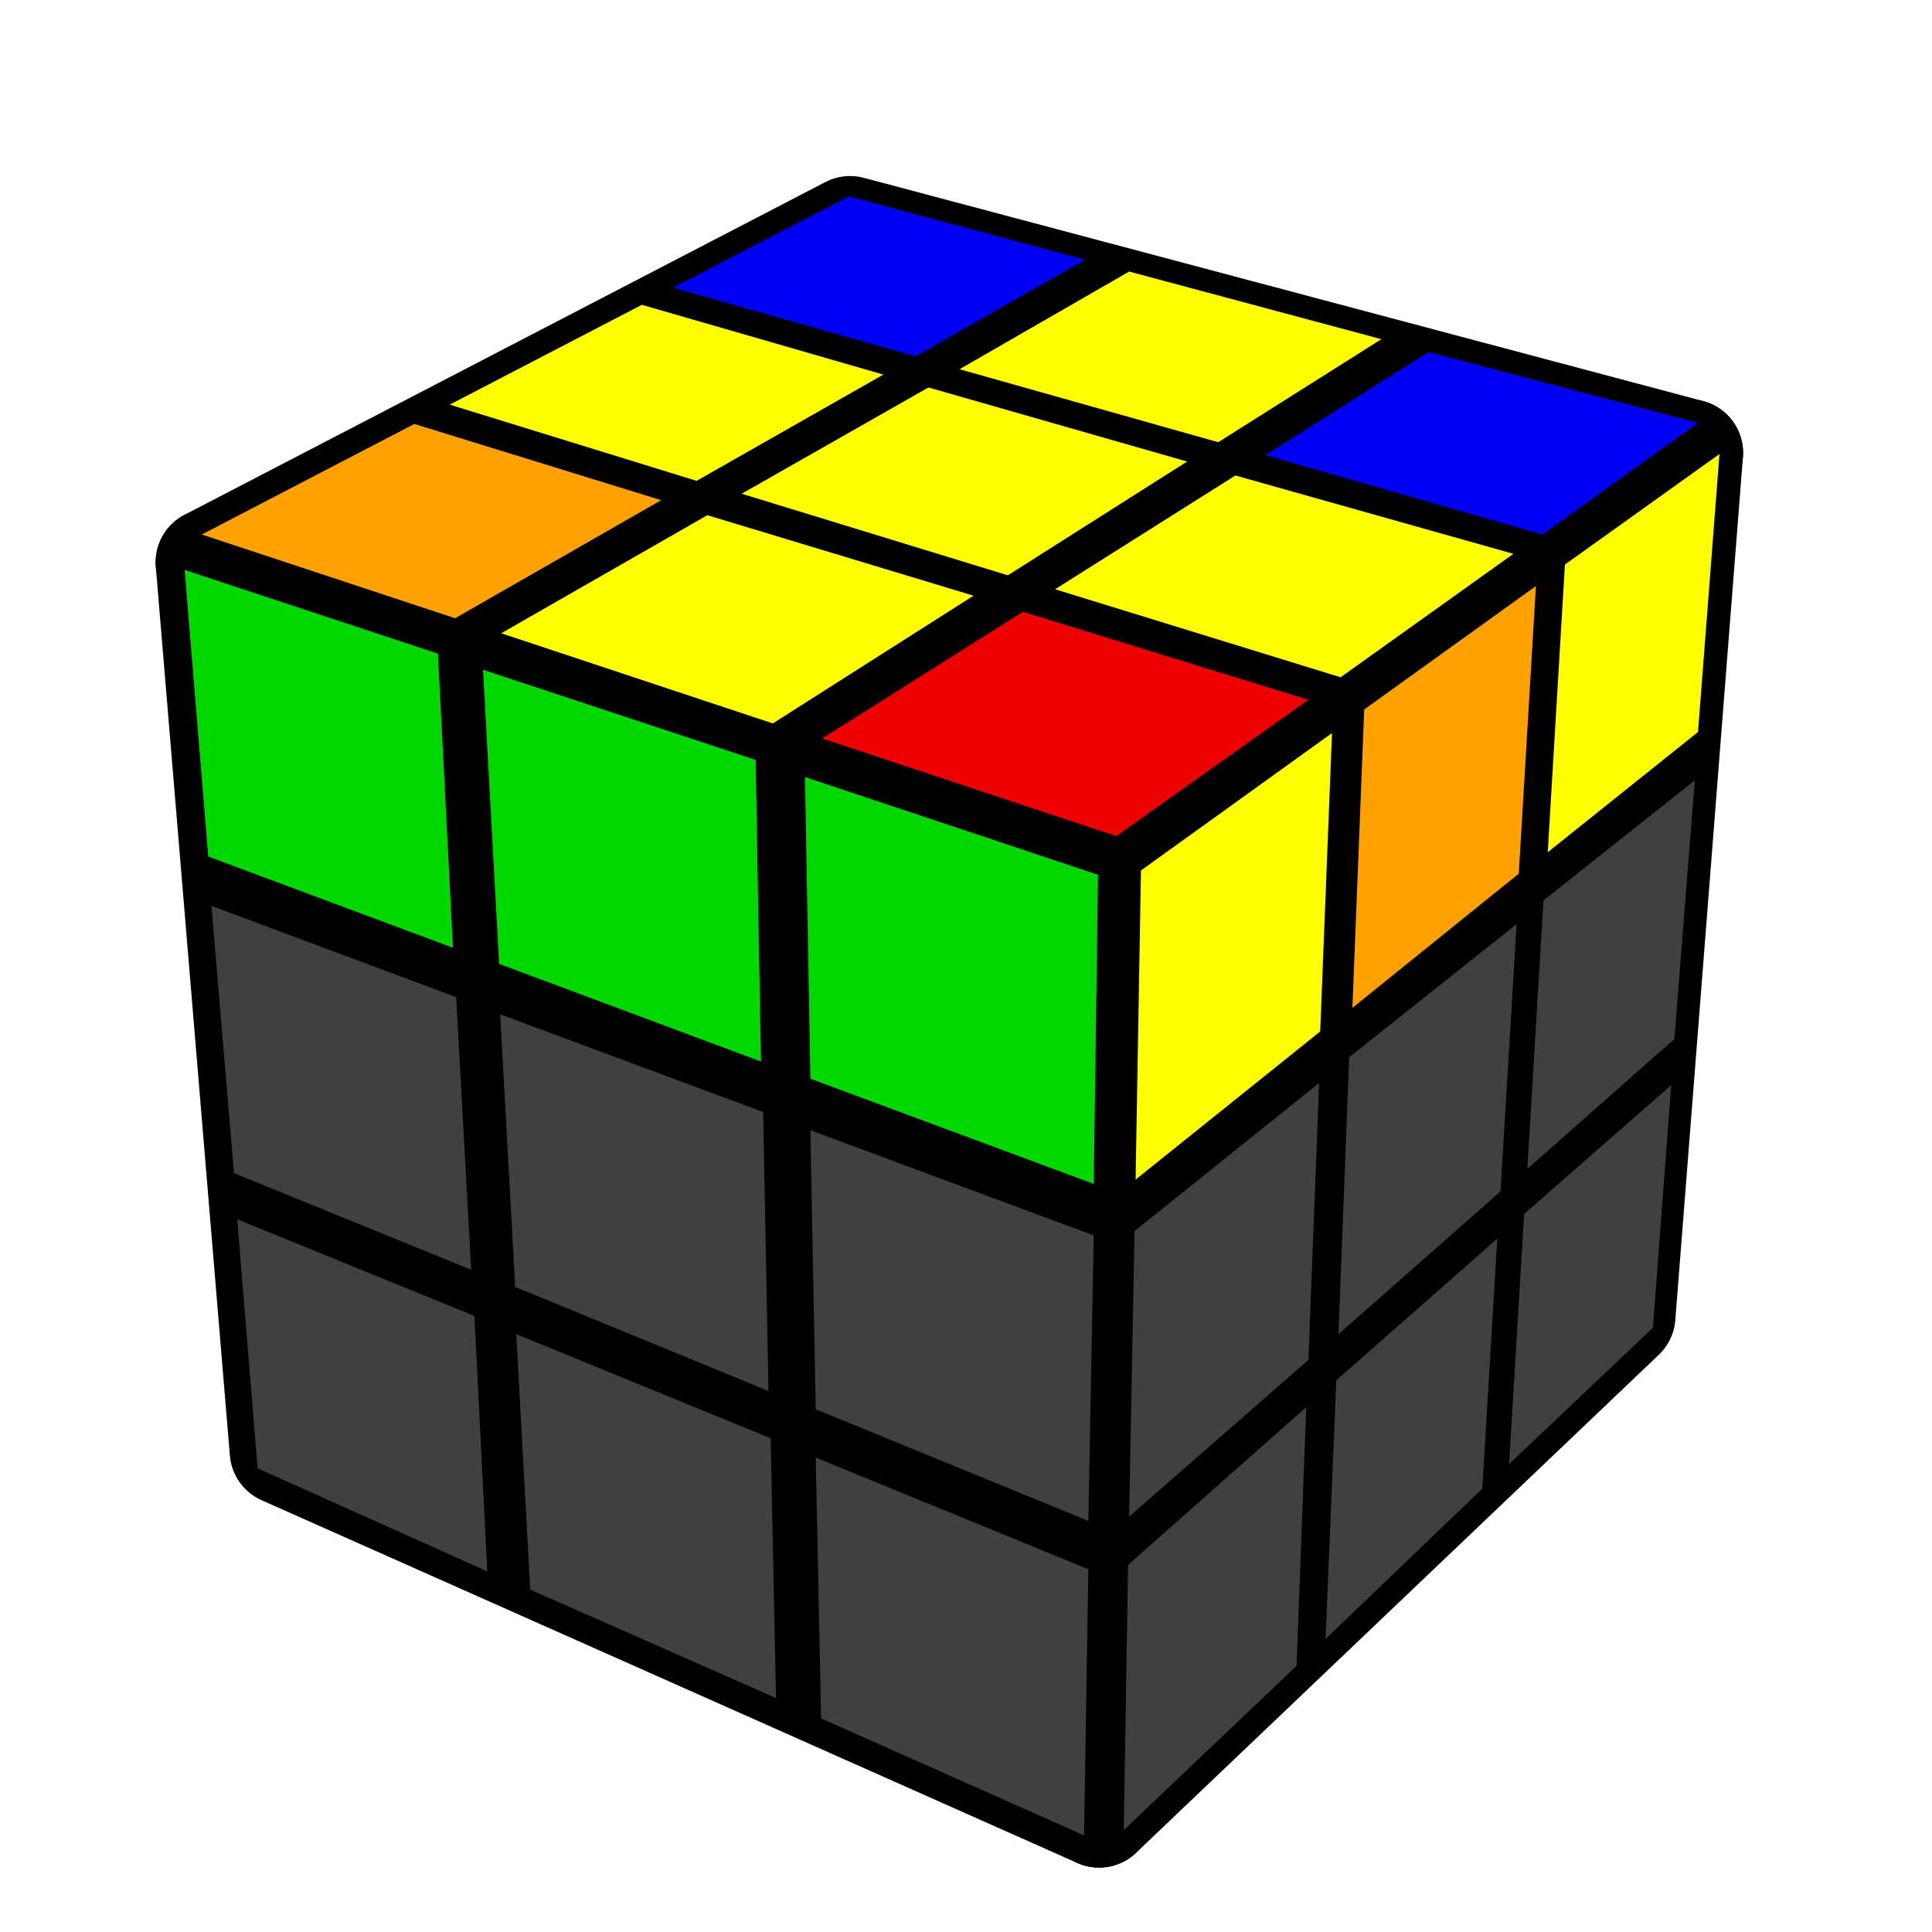
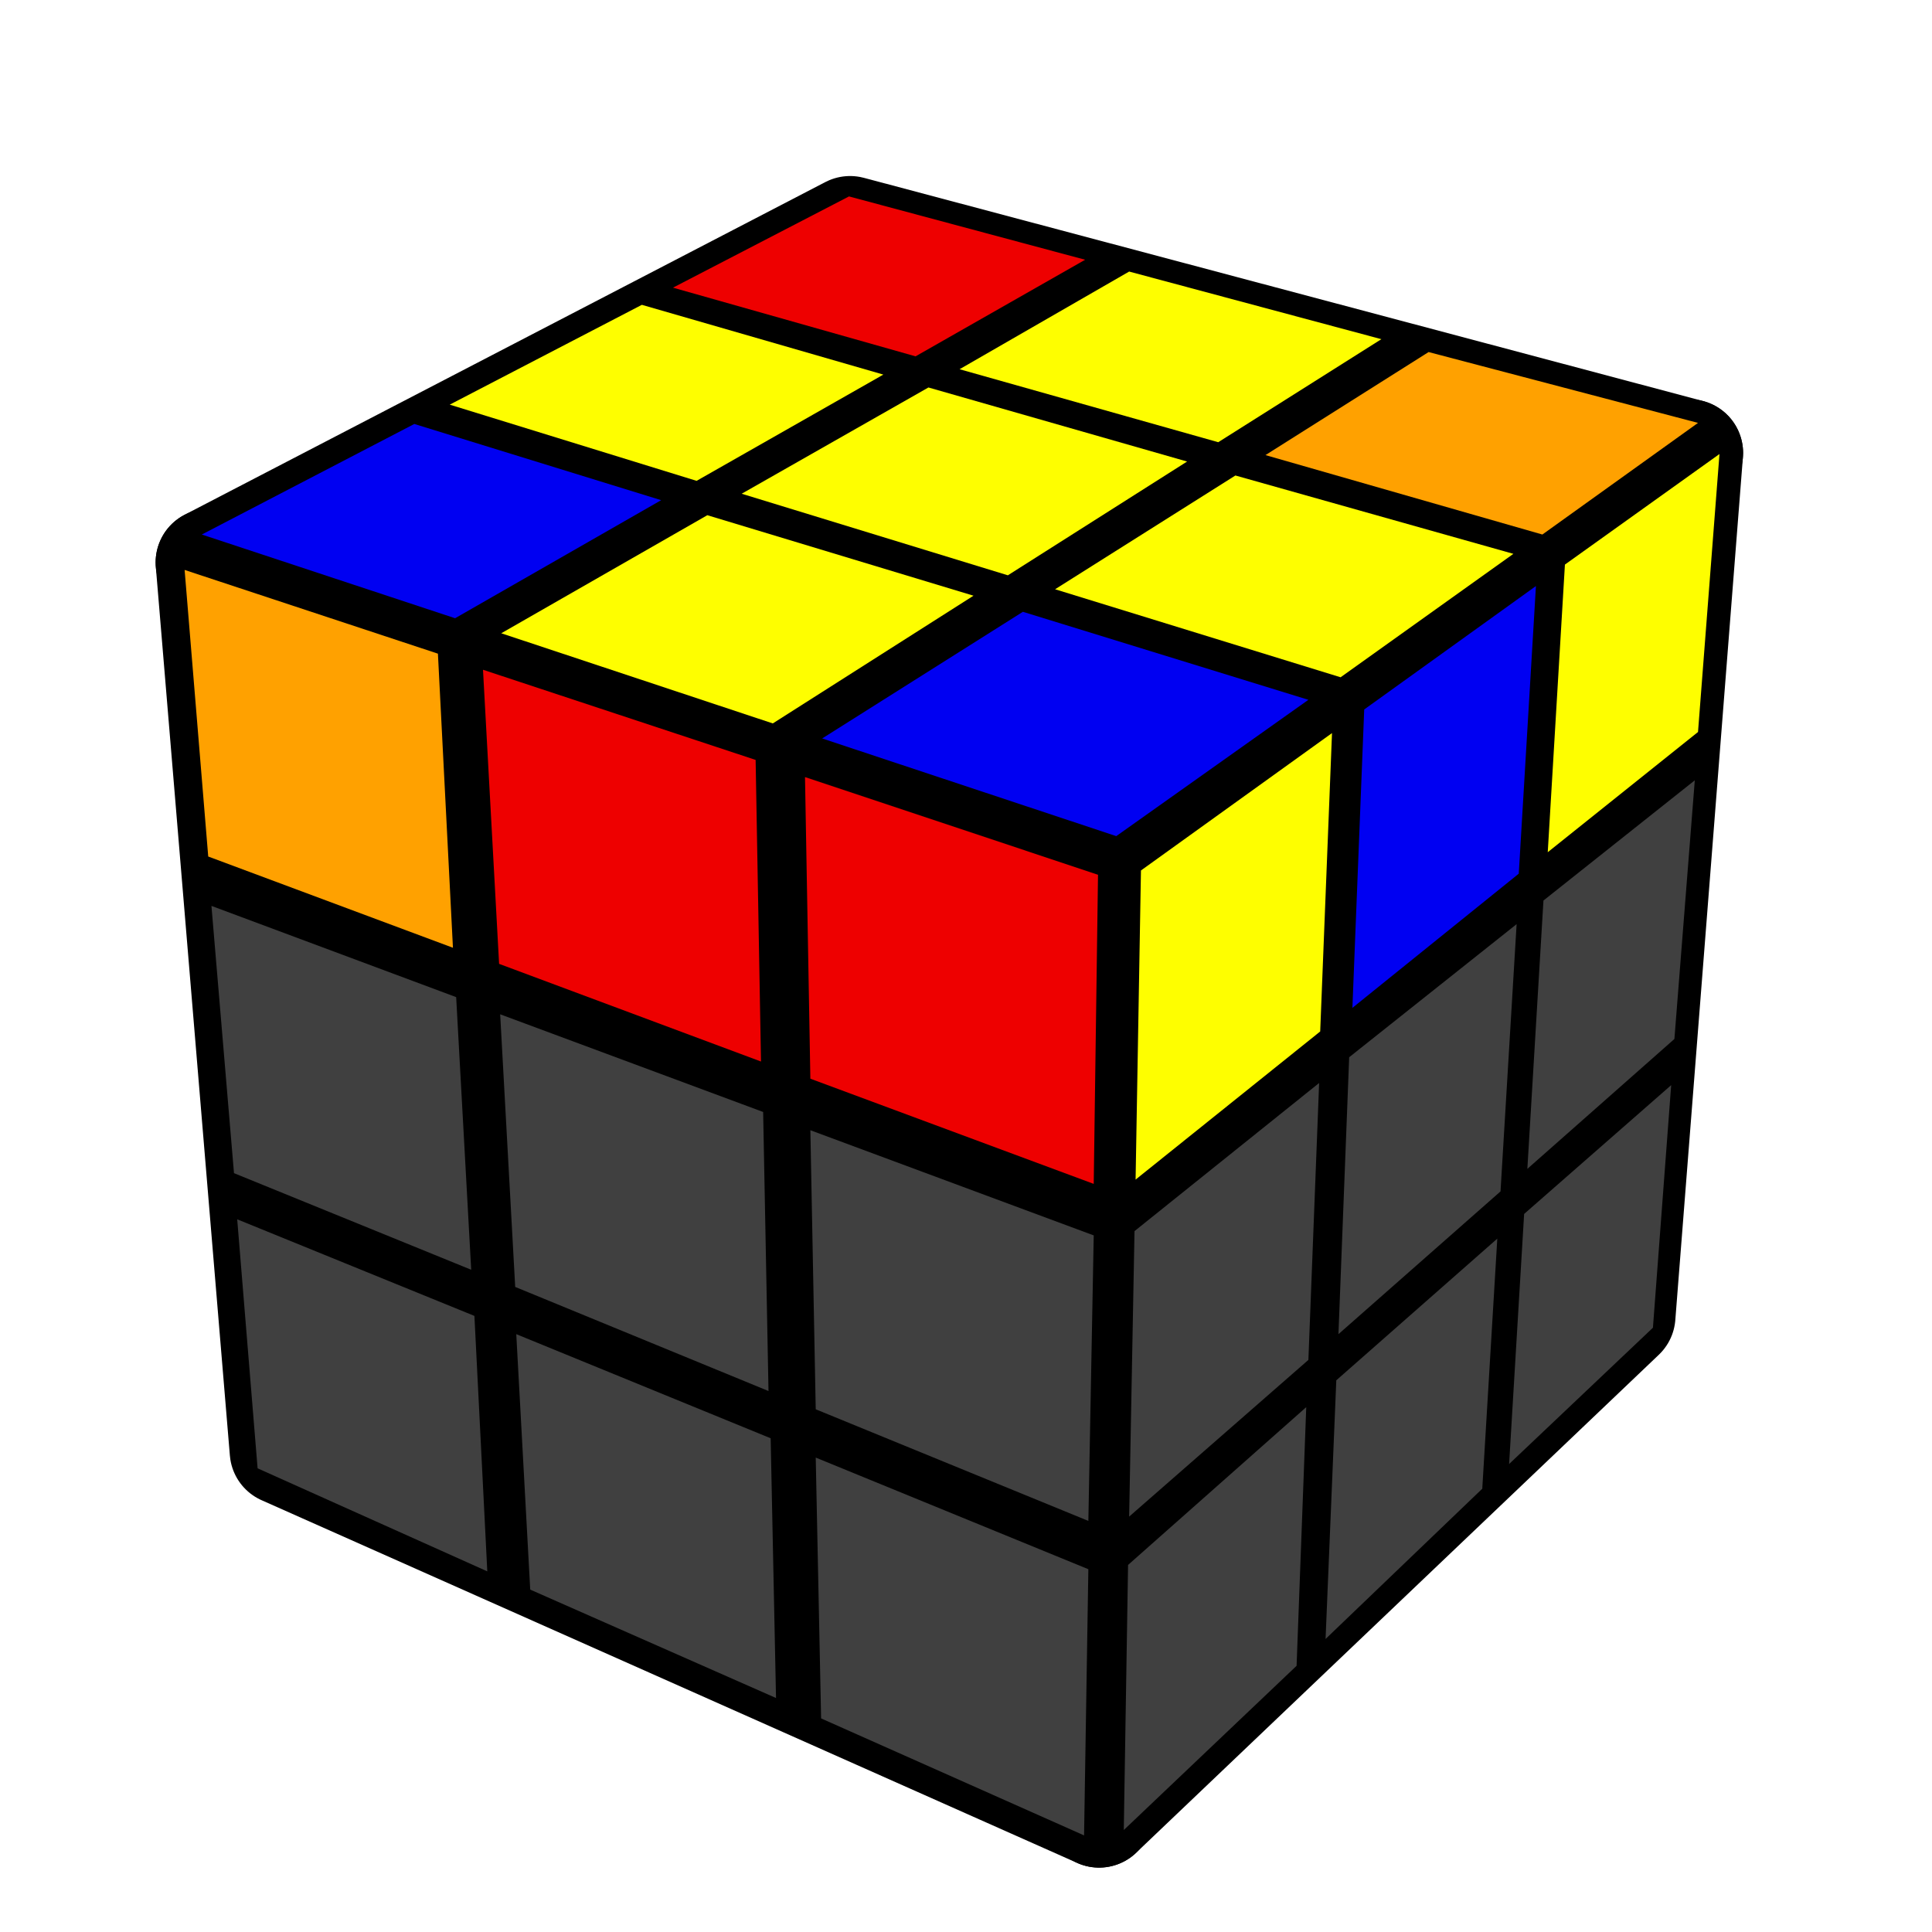
- <svg xmlns="http://www.w3.org/2000/svg" version="1.1" width="200" height="200" viewBox="-0.9 -0.9 1.8 1.8">
+ <svg xmlns="http://www.w3.org/2000/svg" version="1.1" width="128" height="128" viewBox="-0.9 -0.9 1.8 1.8">
  <g style="stroke-width:0.1;stroke-linejoin:round;opacity:1">
    <polygon fill="#000000" stroke="#000000" points="0.139,-0.096 0.674,-0.478 0.611,0.326 0.124,0.79" />
    <polygon fill="#000000" stroke="#000000" points="-0.108,-0.686 0.674,-0.478 0.139,-0.096 -0.705,-0.376" />
    <polygon fill="#000000" stroke="#000000" points="-0.705,-0.376 0.139,-0.096 0.124,0.79 -0.636,0.452" />
  </g>
  <g style="opacity:1;stroke-opacity:0.5;stroke-width:0;stroke-linejoin:round">
    <polygon fill="#FEFE00" stroke="#000000" points="0.163,-0.089 0.341,-0.217 0.33,0.061 0.158,0.199" />
-     <polygon fill="#FFA100" stroke="#000000" points="0.371,-0.239 0.531,-0.354 0.515,-0.086 0.36,0.039" />
+     <polygon fill="#0000F2" stroke="#000000" points="0.371,-0.239 0.531,-0.354 0.515,-0.086 0.36,0.039" />
    <polygon fill="#FEFE00" stroke="#000000" points="0.558,-0.374 0.702,-0.477 0.682,-0.218 0.542,-0.106" />
    <polygon fill="#404040" stroke="#000000" points="0.157,0.247 0.329,0.109 0.319,0.367 0.152,0.513" />
    <polygon fill="#404040" stroke="#000000" points="0.357,0.085 0.513,-0.039 0.498,0.21 0.347,0.343" />
    <polygon fill="#404040" stroke="#000000" points="0.538,-0.061 0.679,-0.173 0.66,0.068 0.523,0.189" />
    <polygon fill="#404040" stroke="#000000" points="0.151,0.558 0.317,0.411 0.308,0.652 0.147,0.805" />
    <polygon fill="#404040" stroke="#000000" points="0.345,0.386 0.495,0.254 0.481,0.487 0.335,0.627" />
    <polygon fill="#404040" stroke="#000000" points="0.52,0.231 0.657,0.111 0.64,0.337 0.506,0.464" />
-     <polygon fill="#0000F2" stroke="#000000" points="-0.109,-0.717 0.111,-0.658 -0.047,-0.568 -0.273,-0.632" />
+     <polygon fill="#EE0000" stroke="#000000" points="-0.109,-0.717 0.111,-0.658 -0.047,-0.568 -0.273,-0.632" />
    <polygon fill="#FEFE00" stroke="#000000" points="0.152,-0.647 0.387,-0.584 0.235,-0.488 -0.006,-0.556" />
-     <polygon fill="#0000F2" stroke="#000000" points="0.431,-0.572 0.682,-0.506 0.537,-0.402 0.279,-0.476" />
+     <polygon fill="#FFA100" stroke="#000000" points="0.431,-0.572 0.682,-0.506 0.537,-0.402 0.279,-0.476" />
    <polygon fill="#FEFE00" stroke="#000000" points="-0.302,-0.616 -0.077,-0.551 -0.251,-0.452 -0.481,-0.523" />
    <polygon fill="#FEFE00" stroke="#000000" points="-0.035,-0.539 0.206,-0.47 0.039,-0.364 -0.209,-0.44" />
    <polygon fill="#FEFE00" stroke="#000000" points="0.251,-0.457 0.51,-0.384 0.349,-0.269 0.083,-0.351" />
-     <polygon fill="#FFA100" stroke="#000000" points="-0.514,-0.505 -0.284,-0.434 -0.476,-0.324 -0.712,-0.402" />
+     <polygon fill="#0000F2" stroke="#000000" points="-0.514,-0.505 -0.284,-0.434 -0.476,-0.324 -0.712,-0.402" />
    <polygon fill="#FEFE00" stroke="#000000" points="-0.241,-0.42 0.007,-0.345 -0.18,-0.226 -0.433,-0.31" />
-     <polygon fill="#EE0000" stroke="#000000" points="0.053,-0.33 0.319,-0.248 0.14,-0.121 -0.134,-0.212" />
-     <polygon fill="#00D800" stroke="#000000" points="-0.728,-0.369 -0.492,-0.291 -0.478,-0.017 -0.706,-0.102" />
-     <polygon fill="#00D800" stroke="#000000" points="-0.45,-0.276 -0.196,-0.192 -0.191,0.089 -0.435,-0.002" />
-     <polygon fill="#00D800" stroke="#000000" points="-0.15,-0.176 0.123,-0.085 0.119,0.203 -0.145,0.105" />
+     <polygon fill="#0000F2" stroke="#000000" points="0.053,-0.33 0.319,-0.248 0.14,-0.121 -0.134,-0.212" />
+     <polygon fill="#FFA100" stroke="#000000" points="-0.728,-0.369 -0.492,-0.291 -0.478,-0.017 -0.706,-0.102" />
+     <polygon fill="#EE0000" stroke="#000000" points="-0.45,-0.276 -0.196,-0.192 -0.191,0.089 -0.435,-0.002" />
+     <polygon fill="#EE0000" stroke="#000000" points="-0.15,-0.176 0.123,-0.085 0.119,0.203 -0.145,0.105" />
    <polygon fill="#404040" stroke="#000000" points="-0.703,-0.056 -0.475,0.029 -0.461,0.283 -0.682,0.193" />
    <polygon fill="#404040" stroke="#000000" points="-0.434,0.045 -0.189,0.136 -0.184,0.396 -0.42,0.299" />
    <polygon fill="#404040" stroke="#000000" points="-0.145,0.153 0.119,0.251 0.114,0.517 -0.14,0.413" />
    <polygon fill="#404040" stroke="#000000" points="-0.679,0.236 -0.458,0.326 -0.446,0.564 -0.66,0.468" />
    <polygon fill="#404040" stroke="#000000" points="-0.419,0.343 -0.182,0.44 -0.177,0.682 -0.406,0.581" />
    <polygon fill="#404040" stroke="#000000" points="-0.14,0.458 0.114,0.562 0.11,0.81 -0.135,0.701" />
  </g>
</svg>
